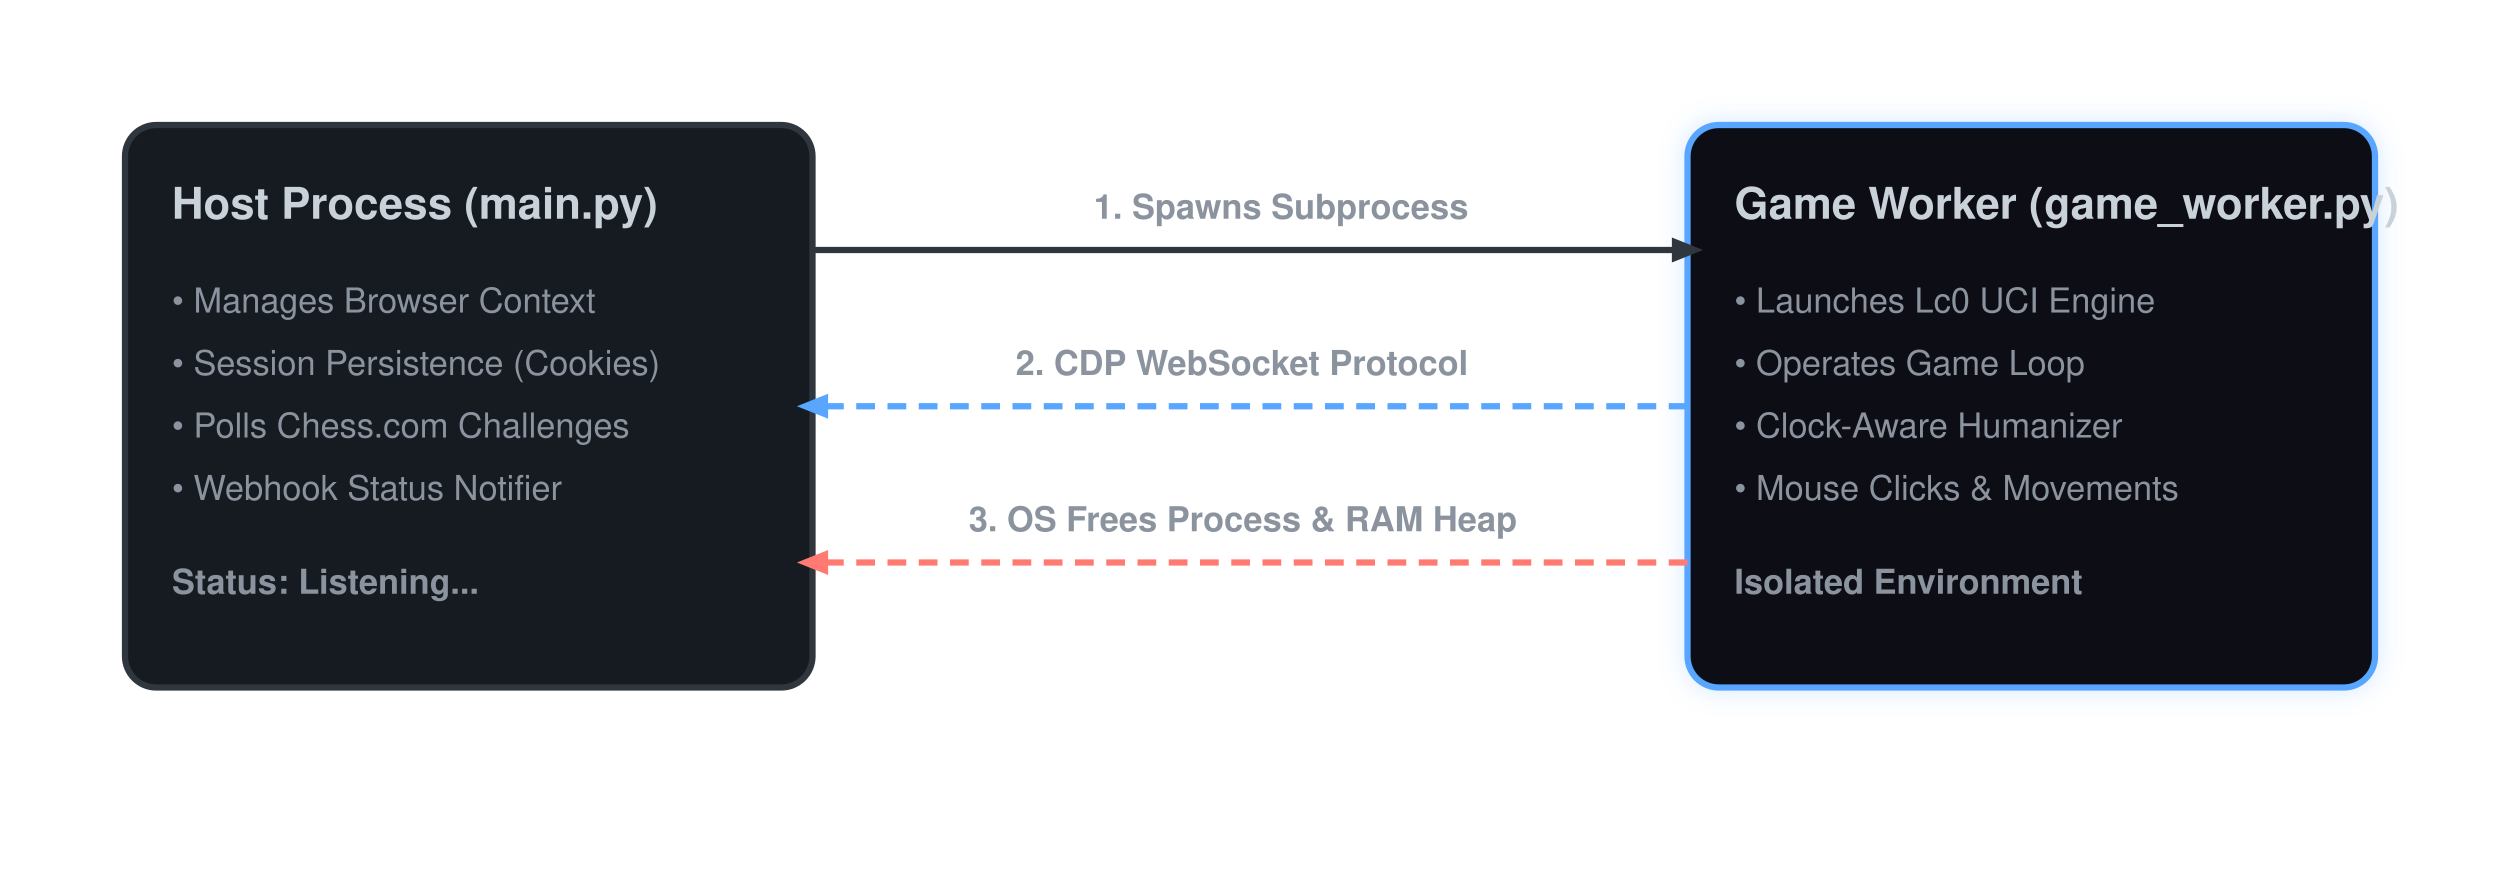
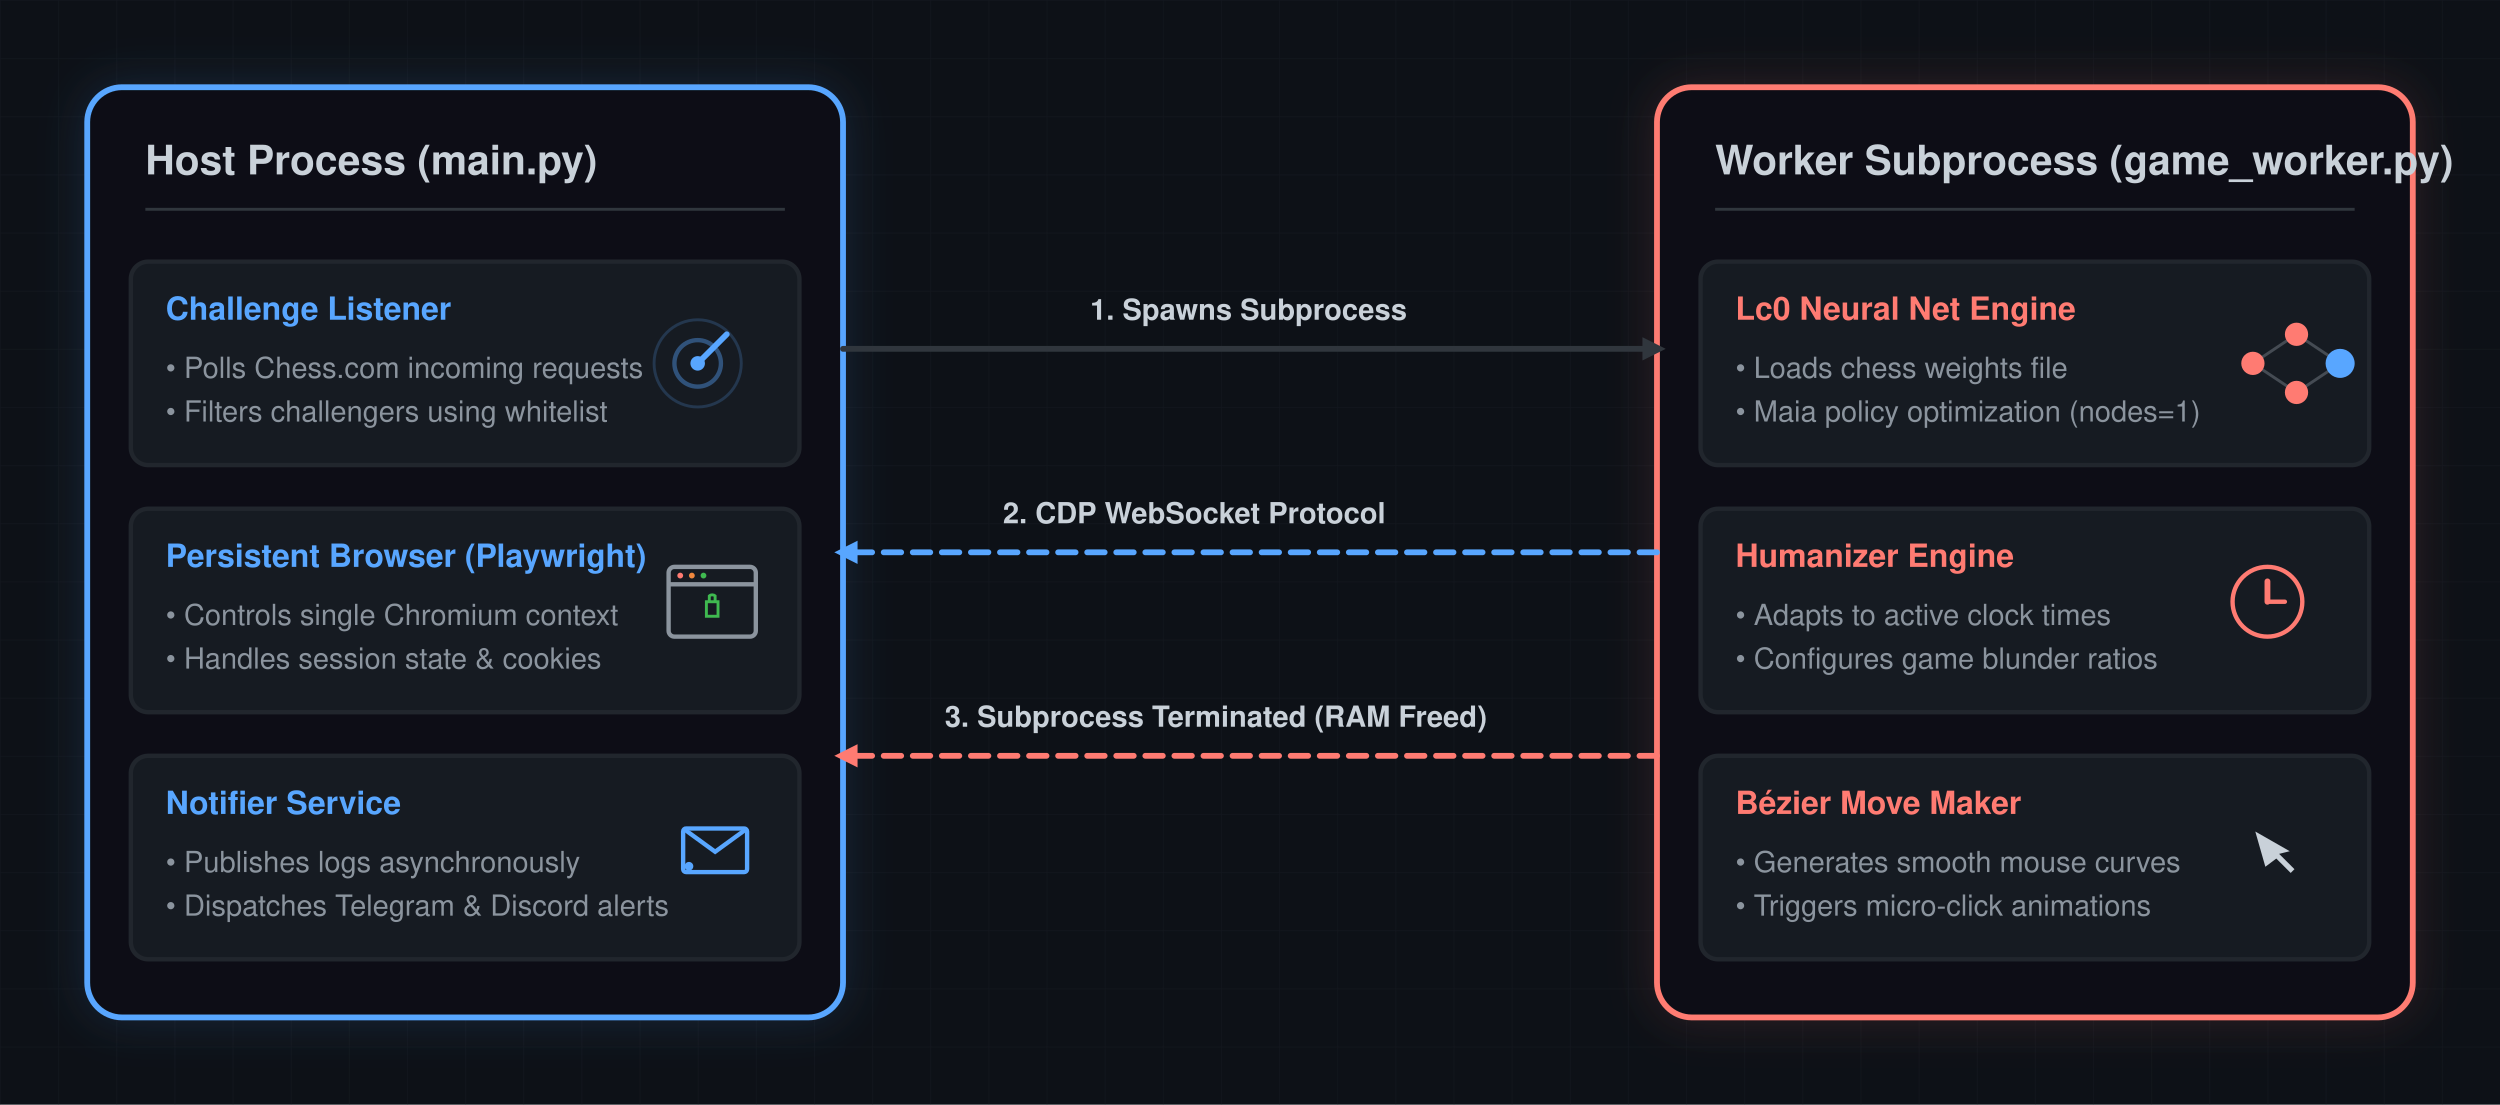
- <svg xmlns="http://www.w3.org/2000/svg" viewBox="0 0 800 280" width="100%" height="auto">
+ <svg xmlns="http://www.w3.org/2000/svg" viewBox="0 0 860 380" width="100%" height="auto">
  <style>
    .card {
      fill: #161b22;
      stroke: #30363d;
      stroke-width: 2;
-       rx: 10px;
-     }
-     .card-accent {
+       rx: 12px;
+     }
+     .card-active {
      fill: #0d1117;
      stroke: #58a6ff;
      stroke-width: 2;
-       rx: 10px;
-       filter: drop-shadow(0 0 4px rgba(88, 166, 255, 0.25));
+       rx: 12px;
+       filter: drop-shadow(0 0 8px rgba(88, 166, 255, 0.15));
+     }
+     .card-worker {
+       fill: #0d1117;
+       stroke: #ff7b72;
+       stroke-width: 2;
+       rx: 12px;
+       filter: drop-shadow(0 0 8px rgba(255, 123, 114, 0.15));
+     }
+     .sub-box {
+       fill: #161b22;
+       stroke: #21262d;
+       stroke-width: 1.5;
+       rx: 6px;
    }
    .title-text {
      font-family: -apple-system, BlinkMacSystemFont, "Segoe UI", Helvetica, Arial, sans-serif;
      font-size: 14px;
      font-weight: 600;
      fill: #c9d1d9;
    }
+     .sub-title {
+       font-family: -apple-system, BlinkMacSystemFont, "Segoe UI", Helvetica, Arial, sans-serif;
+       font-size: 11px;
+       font-weight: 600;
+       fill: #58a6ff;
+     }
+     .sub-title-worker {
+       font-family: -apple-system, BlinkMacSystemFont, "Segoe UI", Helvetica, Arial, sans-serif;
+       font-size: 11px;
+       font-weight: 600;
+       fill: #ff7b72;
+     }
    .desc-text {
      font-family: -apple-system, BlinkMacSystemFont, "Segoe UI", Helvetica, Arial, sans-serif;
-       font-size: 11px;
+       font-size: 10px;
      fill: #8b949e;
+     }
+     .arrow-text {
+       font-family: -apple-system, BlinkMacSystemFont, "Segoe UI", Helvetica, Arial, sans-serif;
+       font-size: 10px;
+       font-weight: bold;
+       fill: #c9d1d9;
    }
    .flow-line {
      stroke: #30363d;
      stroke-width: 2;
      fill: none;
    }
    .active-line {
      stroke: #58a6ff;
      stroke-width: 2;
      stroke-dasharray: 6, 4;
-       animation: flow 1.5s linear infinite;
+       animation: flow 1.2s linear infinite;
      fill: none;
    }
    .engine-line {
      stroke: #ff7b72;
      stroke-width: 2;
      stroke-dasharray: 6, 4;
-       animation: flow 1.5s linear infinite;
+       animation: flow 1.2s linear infinite;
      fill: none;
    }
-     .glow-node {
-       fill: #58a6ff;
-       animation: pulse 2s ease-in-out infinite;
-     }
-     .warning-node {
-       fill: #ff7b72;
-       animation: pulse-warn 2s ease-in-out infinite;
-     }
+     
+     /* Animations */
    @keyframes flow {
      to {
        stroke-dashoffset: -20;
      }
    }
-     @keyframes pulse {
-       0%, 100% {
-         r: 4px;
-         filter: drop-shadow(0 0 2px rgba(88, 166, 255, 0.6));
-       }
-       50% {
-         r: 6px;
-         filter: drop-shadow(0 0 8px rgba(88, 166, 255, 1));
-       }
-     }
-     @keyframes pulse-warn {
-       0%, 100% {
-         r: 4px;
-         filter: drop-shadow(0 0 2px rgba(255, 123, 114, 0.6));
-       }
-       50% {
-         r: 6px;
-         filter: drop-shadow(0 0 8px rgba(255, 123, 114, 1));
-       }
-     }
+     @keyframes pulse-opacity {
+       0%, 100% { opacity: 0.3; }
+       50% { opacity: 1.0; }
+     }
+     @keyframes pulse-glow {
+       0%, 100% { filter: drop-shadow(0 0 2px rgba(88, 166, 255, 0.4)); }
+       50% { filter: drop-shadow(0 0 8px rgba(88, 166, 255, 0.8)); }
+     }
+     @keyframes pointer-move {
+       0%, 100% { transform: translate(0, 0); }
+       33% { transform: translate(5px, -3px); }
+       66% { transform: translate(-3px, 4px); }
+     }
+     
+     .pulse-dot-1 { animation: pulse-opacity 1.5s ease-in-out infinite; }
+     .pulse-dot-2 { animation: pulse-opacity 2s ease-in-out infinite 0.5s; }
+     .pulse-dot-3 { animation: pulse-opacity 1.8s ease-in-out infinite 0.2s; }
+     .radar-pulse { animation: pulse-glow 2.5s ease-in-out infinite; }
+     .cursor-animate { animation: pointer-move 4s ease-in-out infinite; }
  </style>
-   <g transform="translate(40, 40)">
-     <rect width="220" height="180" class="card" />
-     <text x="15" y="30" class="title-text">Host Process (main.py)</text>
-     <text x="15" y="60" class="desc-text">• Manages Browser Context</text>
-     <text x="15" y="80" class="desc-text">• Session Persistence (Cookies)</text>
-     <text x="15" y="100" class="desc-text">• Polls Chess.com Challenges</text>
-     <text x="15" y="120" class="desc-text">• Webhook Status Notifier</text>
-     <text x="15" y="150" class="desc-text" fill="#58a6ff" style="font-weight:bold;">Status: Listening...</text>
-     <circle cx="200" cy="148" class="glow-node" />
+   <defs>
+     <pattern id="grid" width="20" height="20" patternUnits="userSpaceOnUse">
+       <path d="M 20 0 L 0 0 0 20" fill="none" stroke="#21262d" stroke-width="0.5" opacity="0.3" />
+     </pattern>
+   </defs>
+   <rect width="100%" height="100%" fill="#0d1117" />
+   <rect width="100%" height="100%" fill="url(#grid)" />
+   <g transform="translate(30, 30)">
+     <rect width="260" height="320" class="card-active" />
+     <text x="20" y="30" class="title-text">Host Process (main.py)</text>
+     <line x1="20" y1="42" x2="240" y2="42" stroke="#30363d" stroke-width="1" />
+     <g transform="translate(15, 60)">
+       <rect width="230" height="70" class="sub-box" />
+       <text x="12" y="20" class="sub-title">Challenge Listener</text>
+       <text x="12" y="40" class="desc-text">• Polls Chess.com incoming requests</text>
+       <text x="12" y="55" class="desc-text">• Filters challengers using whitelist</text>
+       <g transform="translate(195, 35)">
+         <circle r="15" fill="none" stroke="#58a6ff" stroke-width="1" opacity="0.2" class="radar-pulse" />
+         <circle r="8" fill="none" stroke="#58a6ff" stroke-width="1.5" opacity="0.4" />
+         <line x1="0" y1="0" x2="10" y2="-10" stroke="#58a6ff" stroke-width="2" stroke-linecap="round">
+           <animateTransform attributeName="transform" type="rotate" from="0" to="360" dur="3s" repeatCount="indefinite" />
+         </line>
+         <circle cx="0" cy="0" r="2.5" fill="#58a6ff" />
+       </g>
+     </g>
+     <g transform="translate(15, 145)">
+       <rect width="230" height="70" class="sub-box" />
+       <text x="12" y="20" class="sub-title">Persistent Browser (Playwright)</text>
+       <text x="12" y="40" class="desc-text">• Controls single Chromium context</text>
+       <text x="12" y="55" class="desc-text">• Handles session state &amp; cookies</text>
+       <g transform="translate(185, 20)">
+         <rect x="0" y="0" width="30" height="24" rx="2" fill="none" stroke="#8b949e" stroke-width="1.5" />
+         <line x1="0" y1="6" x2="30" y2="6" stroke="#8b949e" stroke-width="1.5" />
+         <circle cx="4" cy="3" r="1" fill="#ff7b72" />
+         <circle cx="8" cy="3" r="1" fill="#f0883e" />
+         <circle cx="12" cy="3" r="1" fill="#3fb950" />
+         <path d="M 13,12 L 17,12 L 17,17 L 13,17 Z M 14,12 L 14,10 A 1.5,1.5 0 0,1 16,10 L 16,12" fill="none" stroke="#3fb950" stroke-width="1" class="pulse-dot-1" />
+       </g>
+     </g>
+     <g transform="translate(15, 230)">
+       <rect width="230" height="70" class="sub-box" />
+       <text x="12" y="20" class="sub-title">Notifier Service</text>
+       <text x="12" y="40" class="desc-text">• Publishes logs asynchronously</text>
+       <text x="12" y="55" class="desc-text">• Dispatches Telegram &amp; Discord alerts</text>
+       <g transform="translate(190, 25)">
+         <rect x="0" y="0" width="22" height="15" rx="1" fill="none" stroke="#58a6ff" stroke-width="1.5" />
+         <path d="M 0,0 L 11,8 L 22,0" fill="none" stroke="#58a6ff" stroke-width="1.5" />
+         <circle cx="2" cy="13" r="1.5" fill="#58a6ff" class="pulse-dot-3" />
+       </g>
+     </g>
  </g>
-   <g transform="translate(540, 40)">
-     <rect width="220" height="180" class="card-accent" />
-     <text x="15" y="30" class="title-text" fill="#58a6ff">Game Worker (game_worker.py)</text>
-     <text x="15" y="60" class="desc-text">• Launches Lc0 UCI Engine</text>
-     <text x="15" y="80" class="desc-text">• Operates Game Loop</text>
-     <text x="15" y="100" class="desc-text">• Clock-Aware Humanizer</text>
-     <text x="15" y="120" class="desc-text">• Mouse Clicks &amp; Movements</text>
-     <text x="15" y="150" class="desc-text" fill="#ff7b72" style="font-weight:bold;">Isolated Environment</text>
-     <circle cx="200" cy="148" class="warning-node" />
+   <g transform="translate(570, 30)">
+     <rect width="260" height="320" class="card-worker" />
+     <text x="20" y="30" class="title-text" fill="#ff7b72">Worker Subprocess (game_worker.py)</text>
+     <line x1="20" y1="42" x2="240" y2="42" stroke="#30363d" stroke-width="1" />
+     <g transform="translate(15, 60)">
+       <rect width="230" height="70" class="sub-box" />
+       <text x="12" y="20" class="sub-title-worker">Lc0 Neural Net Engine</text>
+       <text x="12" y="40" class="desc-text">• Loads chess weights file</text>
+       <text x="12" y="55" class="desc-text">• Maia policy optimization (nodes=1)</text>
+       <g transform="translate(180, 15)">
+         <line x1="10" y1="20" x2="25" y2="10" stroke="#8b949e" stroke-width="1" opacity="0.4" />
+         <line x1="10" y1="20" x2="25" y2="30" stroke="#8b949e" stroke-width="1" opacity="0.4" />
+         <line x1="25" y1="10" x2="40" y2="20" stroke="#8b949e" stroke-width="1" opacity="0.4" />
+         <line x1="25" y1="30" x2="40" y2="20" stroke="#8b949e" stroke-width="1" opacity="0.4" />
+         <circle cx="10" cy="20" r="4" fill="#ff7b72" class="pulse-dot-1" />
+         <circle cx="25" cy="10" r="4" fill="#ff7b72" class="pulse-dot-2" />
+         <circle cx="25" cy="30" r="4" fill="#ff7b72" class="pulse-dot-3" />
+         <circle cx="40" cy="20" r="5" fill="#58a6ff" class="pulse-dot-1" />
+       </g>
+     </g>
+     <g transform="translate(15, 145)">
+       <rect width="230" height="70" class="sub-box" />
+       <text x="12" y="20" class="sub-title-worker">Humanizer Engine</text>
+       <text x="12" y="40" class="desc-text">• Adapts to active clock times</text>
+       <text x="12" y="55" class="desc-text">• Configures game blunder ratios</text>
+       <g transform="translate(195, 32)">
+         <circle r="12" fill="none" stroke="#ff7b72" stroke-width="1.5" />
+         <line x1="0" y1="0" x2="0" y2="-7" stroke="#ff7b72" stroke-width="2" stroke-linecap="round" />
+         <line x1="0" y1="0" x2="6" y2="0" stroke="#ff7b72" stroke-width="1.5" stroke-linecap="round">
+           <animateTransform attributeName="transform" type="rotate" from="0" to="360" dur="12s" repeatCount="indefinite" />
+         </line>
+       </g>
+     </g>
+     <g transform="translate(15, 230)">
+       <rect width="230" height="70" class="sub-box" />
+       <text x="12" y="20" class="sub-title-worker">Bézier Move Maker</text>
+       <text x="12" y="40" class="desc-text">• Generates smooth mouse curves</text>
+       <text x="12" y="55" class="desc-text">• Triggers micro-click animations</text>
+       <g transform="translate(190, 25)" class="cursor-animate">
+         <path d="M 0,0 L 4,14 L 8,11 L 13,16 L 15,14 L 10,9 L 14,8 Z" fill="#c9d1d9" stroke="#161b22" stroke-width="1" />
+       </g>
+     </g>
  </g>
-   <path d="M 260,80 L 540,80" class="flow-line" />
-   <polygon points="535,76 545,80 535,84" fill="#30363d" />
-   <text x="350" y="70" class="desc-text" style="font-weight:bold;">1. Spawns Subprocess</text>
-   <path d="M 540,130 L 260,130" class="active-line" />
-   <polygon points="265,126 255,130 265,134" fill="#58a6ff" />
-   <text x="325" y="120" class="desc-text" fill="#58a6ff" style="font-weight:bold;">2. CDP WebSocket Protocol</text>
-   <path d="M 540,180 L 260,180" class="engine-line" />
-   <polygon points="265,176 255,180 265,184" fill="#ff7b72" />
-   <text x="310" y="170" class="desc-text" fill="#ff7b72" style="font-weight:bold;">3. OS Frees Process &amp; RAM Heap</text>
+   <path d="M 290,120 L 570,120" class="flow-line" stroke-linecap="round" />
+   <polygon points="565,116 573,120 565,124" fill="#30363d" />
+   <text x="375" y="110" class="arrow-text">1. Spawns Subprocess</text>
+   <path d="M 570,190 L 290,190" class="active-line" stroke-linecap="round" />
+   <polygon points="295,186 287,190 295,194" fill="#58a6ff" />
+   <text x="345" y="180" class="arrow-text" fill="#58a6ff">2. CDP WebSocket Protocol</text>
+   <path d="M 570,260 L 290,260" class="engine-line" stroke-linecap="round" />
+   <polygon points="295,256 287,260 295,264" fill="#ff7b72" />
+   <text x="325" y="250" class="arrow-text" fill="#ff7b72">3. Subprocess Terminated (RAM Freed)</text>
</svg>
